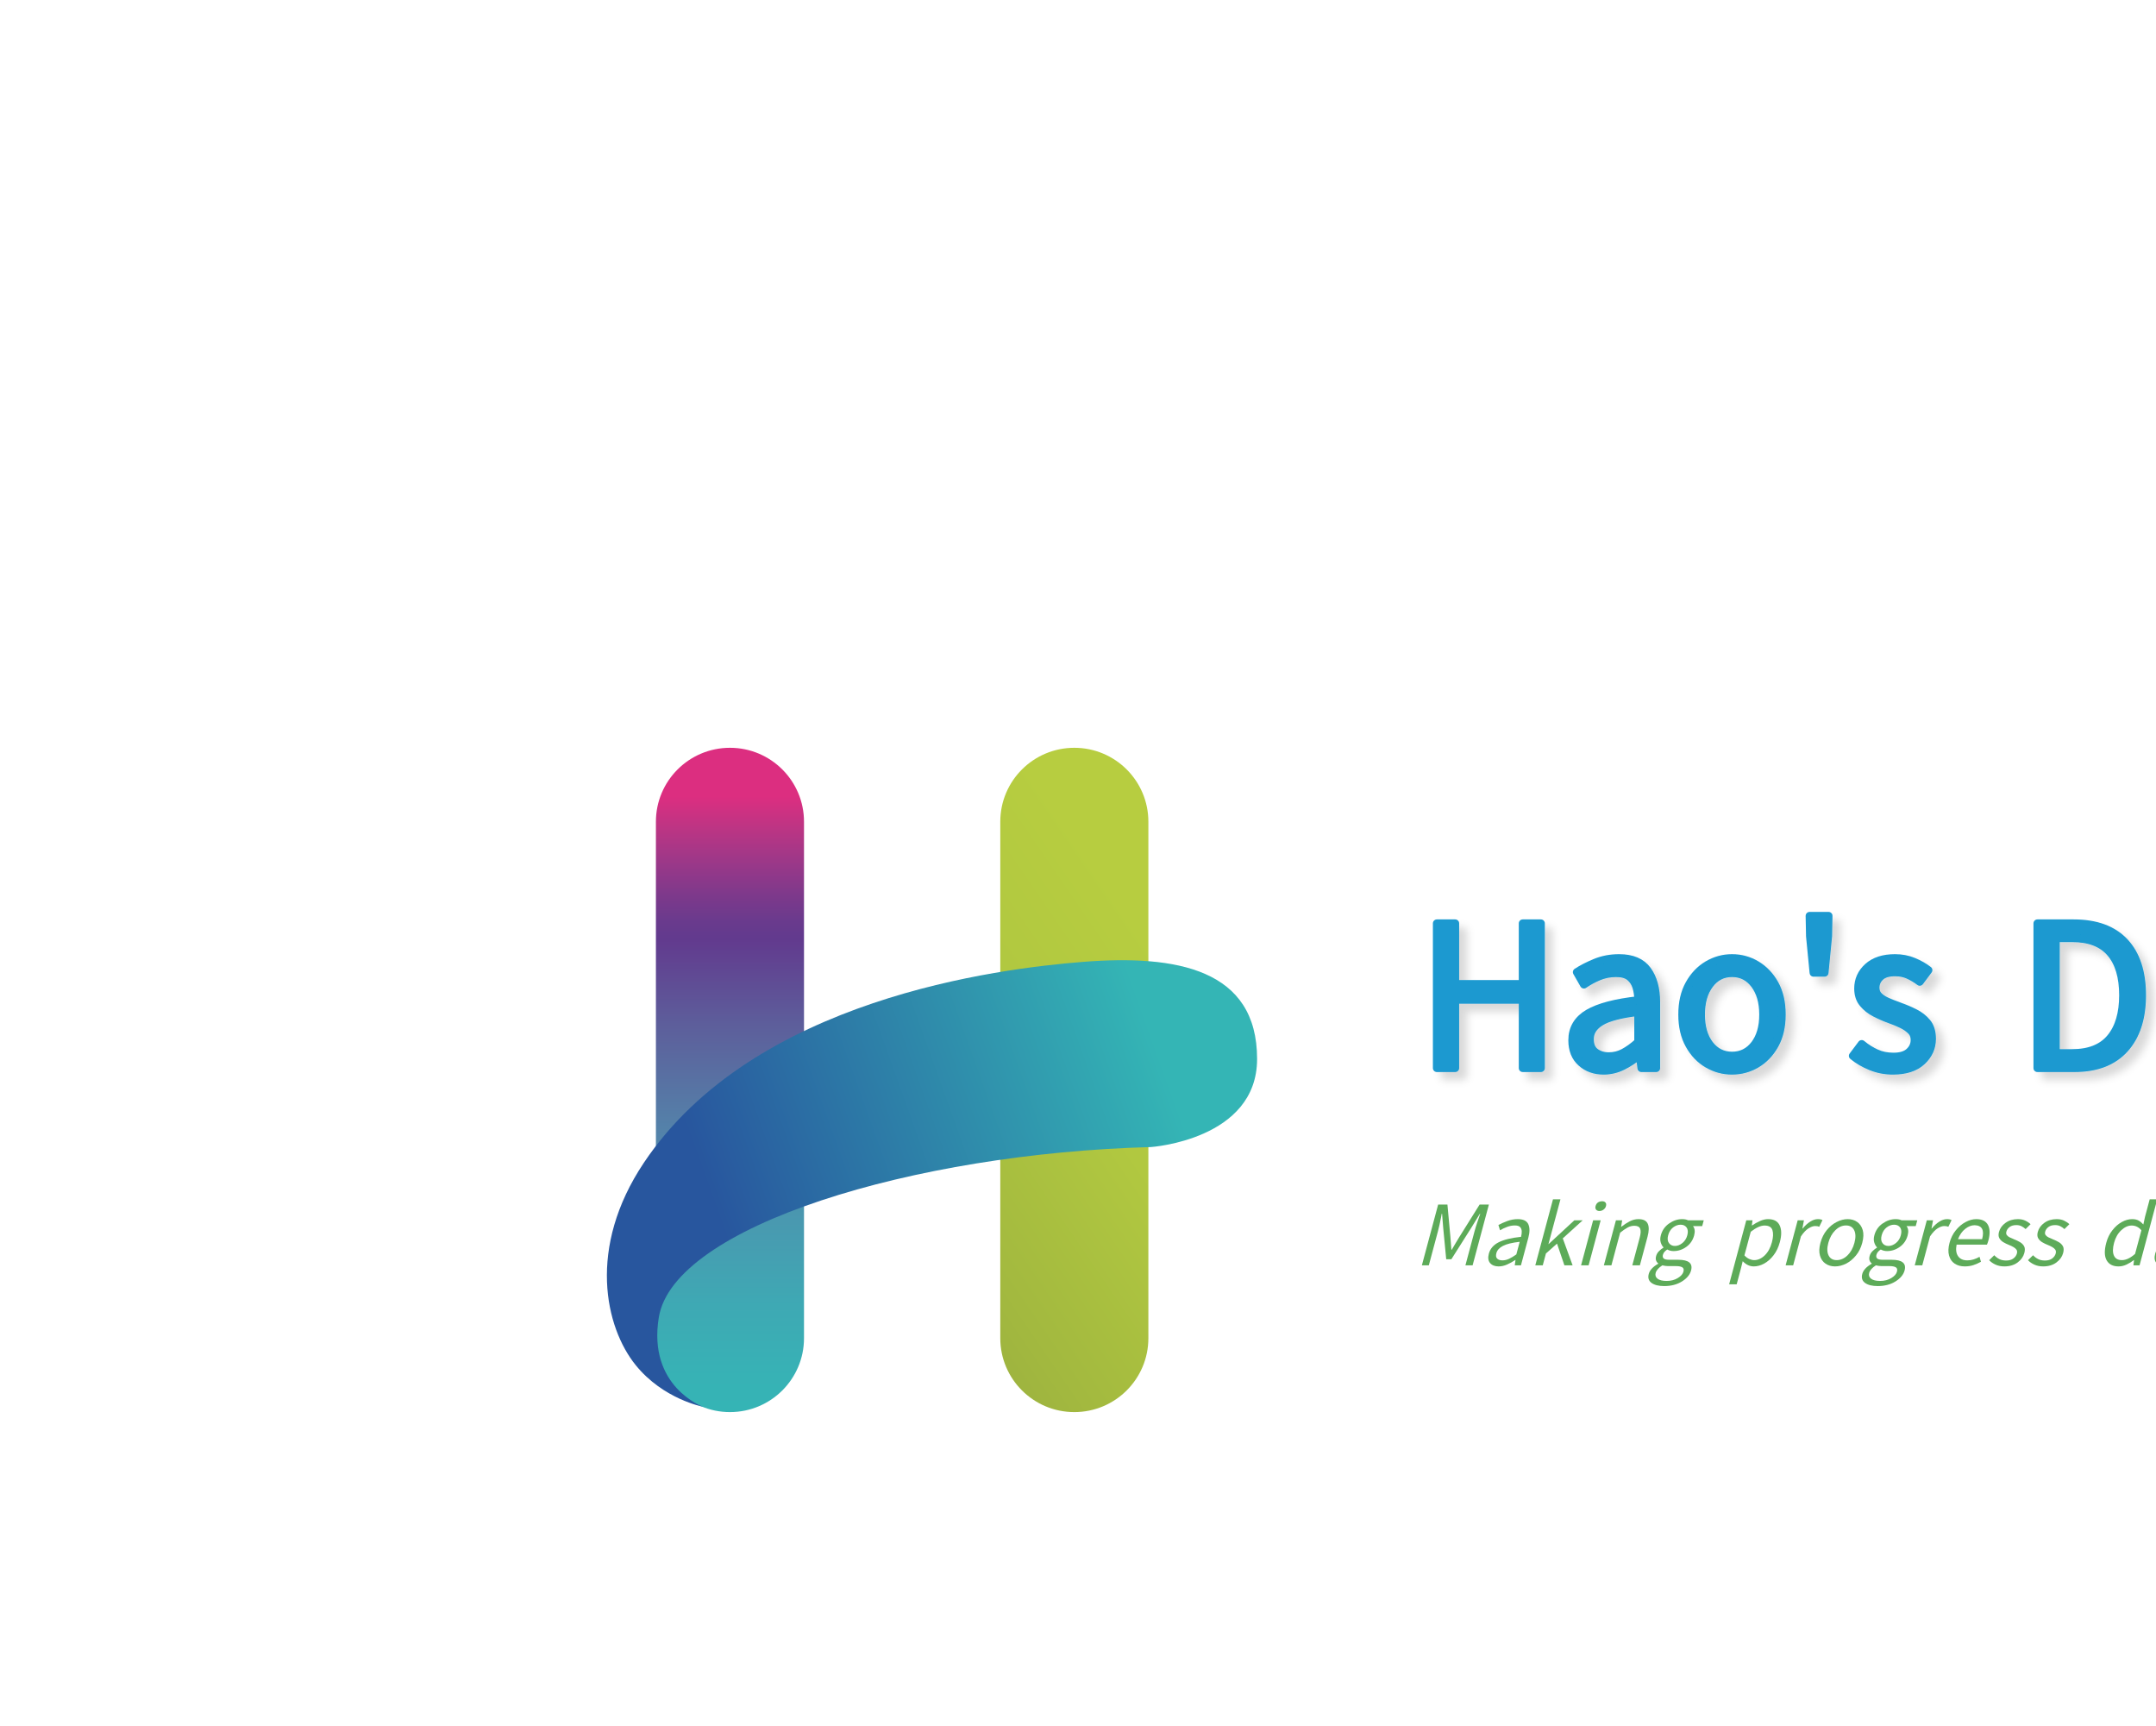
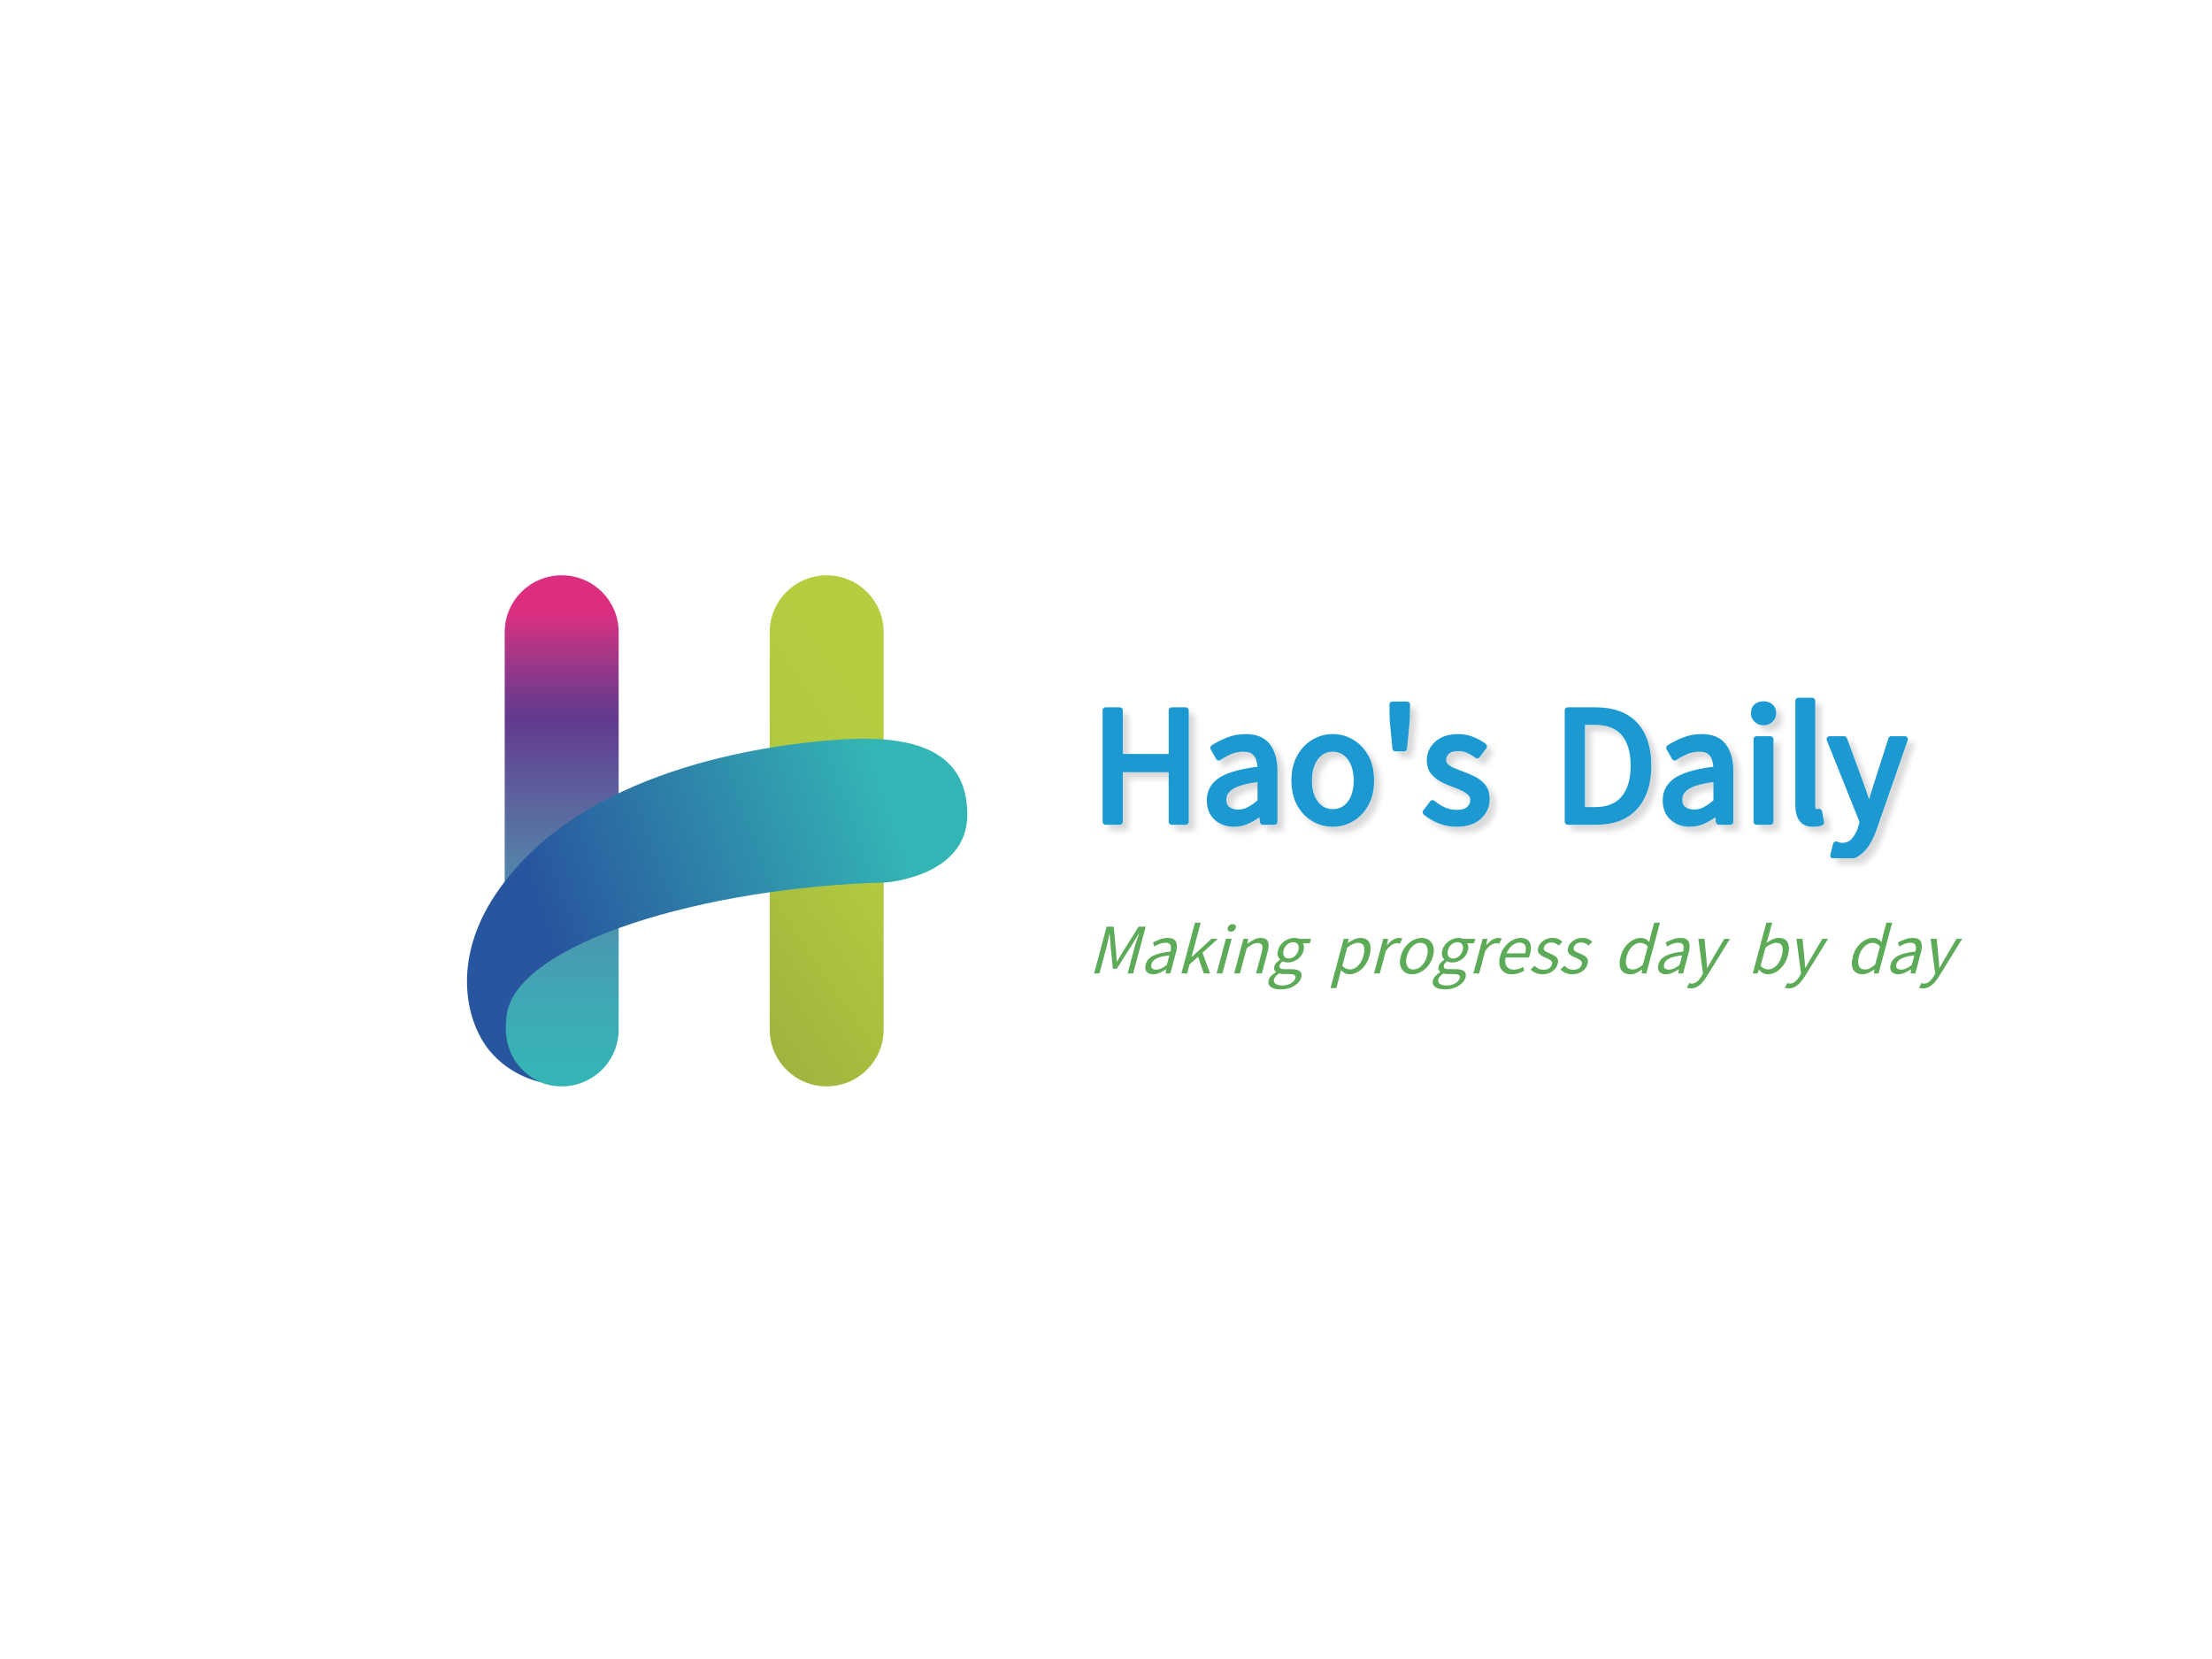
- <svg xmlns="http://www.w3.org/2000/svg" data-noselect="" viewBox="0 0 300 240" width="300" height="240" preserveAspectRatio="none" version="1.1" style="background: rgba(255, 255, 255, 0);">
+ <svg xmlns="http://www.w3.org/2000/svg" data-noselect="" viewBox="0 0 400 300" width="400" height="300" preserveAspectRatio="none" version="1.1" style="background: rgba(255, 255, 255, 0);">
  <defs>
    <filter id="filter_shadow_shapge_mnjJ7q958v" width="1000%" height="1000%">
      <feGaussianBlur in="SourceAlpha" stdDeviation="1" />
      <feOffset dx="2" dy="2" result="offsetblur" />
      <feComponentTransfer>
        <feFuncA type="linear" slope="0.15" />
      </feComponentTransfer>
      <feMerge>
        <feMergeNode />
        <feMergeNode in="SourceGraphic" />
      </feMerge>
    </filter>
  </defs>
  <g id="shape_KwkmSMJ51J" transform="translate(-36.53681,18.15143) rotate(0,300.5,239.9753) scale(0.5494257,0.5494257)" filter="" style="cursor: move; opacity: 1;">
    <g>
      <rect fill="rgba(0,0,0,0)" width="621" height="499.951" x="-10" y="-10" />
      <svg version="1.1" id="图层_1" x="0px" y="0px" width="601" height="479.951" viewBox="0 0 283.46 226.77" style="enable-background:new 0 0 283.46 226.77;" xml:space="preserve" preserveAspectRatio="none" data-parent="shape_KwkmSMJ51J">
        <g>
          <linearGradient id="SVGID_1_" gradientUnits="userSpaceOnUse" x1="118.557" y1="79.672" x2="118.557" y2="155.299">
            <stop offset="0" style="" stop-color="#DC2E80" />
            <stop offset="0.054" style="" stop-color="#BA3584" />
            <stop offset="0.11" style="" stop-color="#983889" />
            <stop offset="0.159" style="" stop-color="#7C398B" />
            <stop offset="0.199" style="" stop-color="#693A8D" />
            <stop offset="0.225" style="" stop-color="#623A8E" />
            <stop offset="0.361" style="" stop-color="#5D5E9B" />
            <stop offset="0.523" style="" stop-color="#5481A9" />
            <stop offset="0.673" style="" stop-color="#4999B0" />
            <stop offset="0.806" style="" stop-color="#3EA9B4" />
            <stop offset="0.918" style="" stop-color="#37B2B5" />
            <stop offset="0.995" style="" stop-color="#34B5B5" />
          </linearGradient>
          <path style="" d="M127.402,144.485c0,4.885-3.96,8.845-8.845,8.845l0,0c-4.885,0-8.845-3.96-8.845-8.845V82.7   c0-4.886,3.96-8.846,8.845-8.846l0,0c4.884,0,8.845,3.96,8.845,8.846V144.485z" fill="url(#SVGID_1_)" />
          <linearGradient id="SVGID_2_" gradientUnits="userSpaceOnUse" x1="173.766" y1="103.984" x2="125.805" y2="136.727">
            <stop offset="0" style="" stop-color="#B7CD40" />
            <stop offset="0.279" style="" stop-color="#B1C840" />
            <stop offset="0.673" style="" stop-color="#A2B83F" />
            <stop offset="1" style="" stop-color="#92A73E" />
          </linearGradient>
          <path style="" d="M168.536,144.485c0,4.885-3.96,8.845-8.846,8.845l0,0c-4.884,0-8.843-3.96-8.843-8.845V82.7   c0-4.886,3.959-8.846,8.843-8.846l0,0c4.886,0,8.846,3.96,8.846,8.846V144.485z" fill="url(#SVGID_2_)" />
          <linearGradient id="SVGID_3_" gradientUnits="userSpaceOnUse" x1="117.621" y1="131.363" x2="170.503" y2="112.425">
            <stop offset="0" style="" stop-color="#28569E" />
            <stop offset="1" style="" stop-color="#34B5B5" />
          </linearGradient>
          <path style="" d="M115.341,152.691c0,0-6.644-2.388-5.281-10.703c1.787-10.898,30.433-19.615,58.779-20.367   c0,0,12.684-0.852,12.684-10.541c0-10.719-9.559-12.506-20.814-11.612c-10.07,0.8-39.304,4.377-52.435,24.029   c-6.807,10.188-4.611,19.706-0.983,24.207C110.597,151.805,115.341,152.691,115.341,152.691z" fill="url(#SVGID_3_)" />
        </g>
      </svg>
    </g>
  </g>
  <g id="shapge_mnjJ7q958v" transform="translate(197.1856,124.4187) rotate(0,144.106,28) scale(0.5494257,0.5494257)" filter="url(#filter_shadow_shapge_mnjJ7q958v)" style="cursor: move; opacity: 1;">
    <g>
      <svg version="1.1" overflow="hidden" style="top:0; left: 0" width="288.212" height="56" viewBox="0 0 288.212 56" preserveAspectRatio="none" data-parent="shapge_mnjJ7q958v">
        <rect fill="rgba(0,0,0,0)" width="288.212" height="56" />
        <rect opacity="0" />
        <g transform="translate(0 0)" data-width="268.7">
          <path fill="#1a99d0" d="M9.65 0L5 0L5-36.65L9.65-36.65L9.65-21.30L26.75-21.30L26.75-36.65L31.35-36.65L31.35 0L26.75 0L26.75-17.30L9.65-17.30L9.65 0Z" transform="translate(0 44)" stroke="#1a99d0" stroke-width="2" stroke-linecap="round" stroke-linejoin="round" />
          <path fill="#1a99d0" d="M10.85 0.65L10.85 0.65L10.85 0.65Q7.45 0.65 5.18-1.38L5.18-1.38L5.18-1.38Q2.90-3.40 2.90-7.05L2.90-7.05L2.90-7.05Q2.90-11.50 6.95-13.88L6.95-13.88L6.95-13.88Q11-16.25 19.60-17.20L19.60-17.20L19.60-17.20Q19.60-18.95 19.13-20.53L19.13-20.53L19.13-20.53Q18.65-22.10 17.45-23.08L17.45-23.08L17.45-23.08Q16.25-24.05 14-24.05L14-24.05L14-24.05Q11.65-24.05 9.58-23.18L9.58-23.18L9.58-23.18Q7.50-22.30 5.85-21.15L5.85-21.15L4.05-24.30L4.05-24.30Q5.95-25.55 8.72-26.70L8.72-26.70L8.72-26.70Q11.50-27.85 14.75-27.85L14.75-27.85L14.75-27.85Q19.70-27.85 21.93-24.80L21.93-24.80L21.93-24.80Q24.15-21.75 24.15-16.70L24.15-16.70L24.15 0L20.40 0L20-3.25L19.85-3.25L19.85-3.25Q17.90-1.60 15.63-0.48L15.63-0.48L15.63-0.48Q13.35 0.65 10.85 0.65ZM12.15-3L12.15-3L12.15-3Q14.15-3 15.90-3.93L15.90-3.93L15.90-3.93Q17.65-4.85 19.60-6.60L19.60-6.60L19.60-14.20L19.60-14.20Q12.85-13.40 10.10-11.70L10.10-11.70L10.10-11.70Q7.35-10 7.35-7.35L7.35-7.35L7.35-7.35Q7.35-5.05 8.75-4.03L8.75-4.03L8.75-4.03Q10.15-3 12.15-3Z" transform="translate(36.4 44)" stroke="#1a99d0" stroke-width="2" stroke-linecap="round" stroke-linejoin="round" />
          <path fill="#1a99d0" d="M15.15 0.65L15.15 0.65L15.15 0.65Q11.85 0.65 8.97-1.03L8.97-1.03L8.97-1.03Q6.10-2.70 4.33-5.88L4.33-5.88L4.33-5.88Q2.55-9.05 2.55-13.55L2.55-13.55L2.55-13.55Q2.55-18.10 4.33-21.28L4.33-21.28L4.33-21.28Q6.10-24.45 8.97-26.15L8.97-26.15L8.97-26.15Q11.85-27.85 15.15-27.85L15.15-27.85L15.15-27.85Q18.50-27.85 21.35-26.15L21.35-26.15L21.35-26.15Q24.20-24.45 25.98-21.28L25.98-21.28L25.98-21.28Q27.75-18.10 27.75-13.55L27.75-13.55L27.75-13.55Q27.75-9.05 25.98-5.88L25.98-5.88L25.98-5.88Q24.20-2.70 21.35-1.03L21.35-1.03L21.35-1.03Q18.50 0.65 15.15 0.65ZM15.15-3.15L15.15-3.15L15.15-3.15Q18.70-3.15 20.88-6L20.88-6L20.88-6Q23.05-8.85 23.05-13.55L23.05-13.55L23.05-13.55Q23.05-18.25 20.88-21.15L20.88-21.15L20.88-21.15Q18.70-24.05 15.15-24.05L15.15-24.05L15.15-24.05Q11.65-24.05 9.47-21.15L9.47-21.15L9.47-21.15Q7.30-18.25 7.30-13.55L7.30-13.55L7.30-13.55Q7.30-8.85 9.47-6L9.47-6L9.47-6Q11.65-3.15 15.15-3.15Z" transform="translate(64.6 44)" stroke="#1a99d0" stroke-width="2" stroke-linecap="round" stroke-linejoin="round" />
          <path fill="#1a99d0" d="M8.30-24.15L5.50-24.15L4.60-33.40L4.50-38.55L9.30-38.55L9.20-33.40L8.30-24.15Z" transform="translate(94.9 44)" stroke="#1a99d0" stroke-width="2" stroke-linecap="round" stroke-linejoin="round" />
          <path fill="#1a99d0" d="M11.70 0.65L11.70 0.65L11.70 0.65Q8.80 0.65 6.18-0.40L6.18-0.40L6.18-0.40Q3.55-1.45 1.55-3.10L1.55-3.10L3.80-6.10L3.80-6.10Q5.55-4.65 7.48-3.78L7.48-3.78L7.48-3.78Q9.40-2.90 11.85-2.90L11.85-2.90L11.85-2.90Q14.55-2.90 15.88-4.15L15.88-4.15L15.88-4.15Q17.20-5.40 17.20-7.15L17.20-7.15L17.20-7.15Q17.20-8.55 16.28-9.47L16.28-9.47L16.28-9.47Q15.35-10.40 13.95-11.08L13.95-11.08L13.95-11.08Q12.55-11.75 11-12.30L11-12.30L11-12.30Q9.05-13 7.20-13.95L7.20-13.95L7.20-13.95Q5.35-14.90 4.13-16.38L4.13-16.38L4.13-16.38Q2.90-17.85 2.90-20.15L2.90-20.15L2.90-20.15Q2.90-23.40 5.38-25.63L5.38-25.63L5.38-25.63Q7.85-27.85 12.25-27.85L12.25-27.85L12.25-27.85Q14.75-27.85 16.93-26.95L16.93-26.95L16.93-26.95Q19.10-26.05 20.70-24.80L20.70-24.80L18.50-21.85L18.50-21.85Q17.10-22.90 15.60-23.58L15.60-23.58L15.60-23.58Q14.10-24.25 12.25-24.25L12.25-24.25L12.25-24.25Q9.70-24.25 8.50-23.10L8.50-23.10L8.50-23.10Q7.30-21.95 7.30-20.35L7.30-20.35L7.30-20.35Q7.30-19.10 8.08-18.30L8.08-18.30L8.08-18.30Q8.85-17.50 10.10-16.93L10.10-16.93L10.10-16.93Q11.35-16.35 12.80-15.85L12.80-15.85L12.80-15.85Q13.05-15.75 13.30-15.65L13.30-15.65L13.30-15.65Q15.30-14.95 17.20-14L17.20-14L17.20-14Q19.10-13.05 20.35-11.53L20.35-11.53L20.35-11.53Q21.60-10 21.60-7.40L21.60-7.40L21.60-7.40Q21.60-4.10 19.05-1.73L19.05-1.73L19.05-1.73Q16.50 0.65 11.70 0.65Z" transform="translate(108.8 44)" stroke="#1a99d0" stroke-width="2" stroke-linecap="round" stroke-linejoin="round" />
          <path fill="#1a99d0" d="" transform="translate(132.2 44)" stroke="#1a99d0" stroke-width="2" stroke-linecap="round" stroke-linejoin="round" />
          <path fill="#1a99d0" d="M14.40 0L5 0L5-36.65L14.20-36.65L14.20-36.65Q22.65-36.65 27.08-31.93L27.08-31.93L27.08-31.93Q31.50-27.20 31.50-18.45L31.50-18.45L31.50-18.45Q31.50-9.75 27.10-4.88L27.10-4.88L27.10-4.88Q22.70 0 14.40 0L14.40 0ZM9.65-32.90L9.65-3.80L13.80-3.80L13.80-3.80Q20.30-3.80 23.50-7.65L23.50-7.65L23.50-7.65Q26.70-11.50 26.70-18.45L26.70-18.45L26.70-18.45Q26.70-25.45 23.50-29.18L23.50-29.18L23.50-29.18Q20.30-32.90 13.80-32.90L13.80-32.90L9.65-32.90Z" transform="translate(152.1 44)" stroke="#1a99d0" stroke-width="2" stroke-linecap="round" stroke-linejoin="round" />
          <path fill="#1a99d0" d="M10.85 0.65L10.85 0.65L10.85 0.65Q7.45 0.65 5.18-1.38L5.18-1.38L5.18-1.38Q2.90-3.40 2.90-7.05L2.90-7.05L2.90-7.05Q2.90-11.50 6.95-13.88L6.95-13.88L6.95-13.88Q11-16.25 19.60-17.20L19.60-17.20L19.60-17.20Q19.60-18.95 19.13-20.53L19.13-20.53L19.13-20.53Q18.65-22.10 17.45-23.08L17.45-23.08L17.45-23.08Q16.25-24.05 14-24.05L14-24.05L14-24.05Q11.65-24.05 9.58-23.18L9.58-23.18L9.58-23.18Q7.50-22.30 5.85-21.15L5.85-21.15L4.05-24.30L4.05-24.30Q5.95-25.55 8.72-26.70L8.72-26.70L8.72-26.70Q11.50-27.85 14.75-27.85L14.75-27.85L14.75-27.85Q19.70-27.85 21.93-24.80L21.93-24.80L21.93-24.80Q24.15-21.75 24.15-16.70L24.15-16.70L24.15 0L20.40 0L20-3.25L19.85-3.25L19.85-3.25Q17.90-1.60 15.63-0.48L15.63-0.48L15.63-0.48Q13.35 0.65 10.85 0.65ZM12.15-3L12.15-3L12.15-3Q14.15-3 15.90-3.93L15.90-3.93L15.90-3.93Q17.65-4.85 19.60-6.60L19.60-6.60L19.60-14.20L19.60-14.20Q12.85-13.40 10.10-11.70L10.10-11.70L10.10-11.70Q7.35-10 7.35-7.35L7.35-7.35L7.35-7.35Q7.35-5.05 8.75-4.03L8.75-4.03L8.75-4.03Q10.15-3 12.15-3Z" transform="translate(186.45 44)" stroke="#1a99d0" stroke-width="2" stroke-linecap="round" stroke-linejoin="round" />
          <path fill="#1a99d0" d="M9.15 0L4.60 0L4.60-27.15L9.15-27.15L9.15 0ZM6.90-32.75L6.90-32.75L6.90-32.75Q5.55-32.75 4.65-33.60L4.65-33.60L4.65-33.60Q3.75-34.45 3.75-35.70L3.75-35.70L3.75-35.70Q3.75-38.50 6.90-38.65L6.90-38.65L6.90-38.65Q8.25-38.65 9.15-37.88L9.15-37.88L9.15-37.88Q10.05-37.10 10.05-35.70L10.05-35.70L10.05-35.70Q10.05-34.45 9.15-33.60L9.15-33.60L9.15-33.60Q8.25-32.75 6.90-32.75Z" transform="translate(214.65 44)" stroke="#1a99d0" stroke-width="2" stroke-linecap="round" stroke-linejoin="round" />
          <path fill="#1a99d0" d="M9.40 0.65L9.40 0.65L9.40 0.65Q6.85 0.65 5.73-0.93L5.73-0.93L5.73-0.93Q4.60-2.50 4.60-5.40L4.60-5.40L4.60-39.80L9.15-39.80L9.15-5.10L9.15-5.10Q9.15-4.05 9.55-3.60L9.55-3.60L9.55-3.60Q9.95-3.15 10.45-3.15L10.45-3.15L10.45-3.15Q10.65-3.15 10.85-3.18L10.85-3.18L10.85-3.18Q11.05-3.20 11.40-3.25L11.40-3.25L12.05 0.25L12.05 0.25Q11.20 0.65 9.40 0.65Z" transform="translate(228.4 44)" stroke="#1a99d0" stroke-width="2" stroke-linecap="round" stroke-linejoin="round" />
          <path fill="#1a99d0" d="M5.05 11.70L5.05 11.70L5.05 11.70Q3.10 11.70 1.85 11.15L1.85 11.15L2.75 7.50L2.75 7.50Q3.15 7.65 3.73 7.80L3.73 7.80L3.73 7.80Q4.30 7.95 4.80 7.95L4.80 7.95L4.80 7.95Q7.15 7.95 8.65 6.30L8.65 6.30L8.65 6.30Q10.15 4.65 10.95 2.10L10.95 2.10L11.55 0.05L0.65-27.15L5.40-27.15L10.95-12.05L10.95-12.05Q11.10-11.55 11.30-11.05L11.30-11.05L11.30-11.05Q12.40-7.75 13.55-4.45L13.55-4.45L13.80-4.45L13.80-4.45Q14.30-6 14.75-7.65L14.75-7.65L14.75-7.65Q15.45-9.95 16.10-12.05L16.10-12.05L20.95-27.15L25.40-27.15L15.15 2.25L15.15 2.25Q14.20 4.95 12.88 7.08L12.88 7.08L12.88 7.08Q11.55 9.20 9.65 10.45L9.65 10.45L9.65 10.45Q7.75 11.70 5.05 11.70Z" transform="translate(242.65 44)" stroke="#1a99d0" stroke-width="2" stroke-linecap="round" stroke-linejoin="round" />
        </g>
      </svg>
    </g>
  </g>
  <g id="shapge_xKbQ7YhkTB" transform="translate(196.6944,165.8797) rotate(0,170.0165,13.86) scale(0.5494257,0.5494257)" filter="" style="cursor: move; opacity: 1;">
    <g>
      <svg version="1.1" overflow="hidden" style="top:0; left: 0" width="340.033" height="27.72" viewBox="0 0 340.033 27.72" preserveAspectRatio="none" data-parent="shapge_xKbQ7YhkTB">
        <rect fill="rgba(0,0,0,0)" width="340.033" height="27.72" />
        <rect opacity="0" />
        <g transform="translate(0 0)" data-width="285.033">
          <path fill="#5DAB59" d="M3.86 0L2.10 0L2.10-15.39L4.45-15.39L7.41-7.16L7.41-7.16Q7.94-5.57 8.51-3.95L8.51-3.95L8.61-3.95L8.61-3.95Q8.88-4.75 9.13-5.57L9.13-5.57L9.13-5.57Q9.39-6.36 9.66-7.16L9.66-7.16L12.60-15.39L14.95-15.39L14.95 0L13.13 0L13.13-8.53L13.13-8.53Q13.13-9.51 13.21-10.76L13.21-10.76L13.21-10.76Q13.29-12.01 13.38-13.06L13.38-13.06L13.29-13.06L12.08-9.55L9.16-1.55L7.85-1.55L4.94-9.55L3.72-13.06L3.63-13.06L3.63-13.06Q3.65-12.66 3.70-12.20L3.70-12.20L3.70-12.20Q3.86-10.10 3.86-8.53L3.86-8.53L3.86 0Z" transform="translate(0 18.48) skewX(-15)" />
          <path fill="#5DAB59" d="M4.56 0.27L4.56 0.27L4.56 0.27Q3.13 0.27 2.17-0.58L2.17-0.58L2.17-0.58Q1.22-1.43 1.22-2.96L1.22-2.96L1.22-2.96Q1.22-4.83 2.92-5.83L2.92-5.83L2.92-5.83Q4.62-6.83 8.23-7.22L8.23-7.22L8.23-7.22Q8.23-7.96 8.03-8.62L8.03-8.62L8.03-8.62Q7.83-9.28 7.33-9.69L7.33-9.69L7.33-9.69Q6.83-10.10 5.88-10.10L5.88-10.10L5.88-10.10Q4.89-10.10 4.02-9.73L4.02-9.73L4.02-9.73Q3.15-9.37 2.46-8.88L2.46-8.88L1.70-10.21L1.70-10.21Q2.50-10.73 3.66-11.21L3.66-11.21L3.66-11.21Q4.83-11.70 6.20-11.70L6.20-11.70L6.20-11.70Q8.27-11.70 9.21-10.42L9.21-10.42L9.21-10.42Q10.14-9.13 10.14-7.01L10.14-7.01L10.14 0L8.57 0L8.40-1.36L8.34-1.36L8.34-1.36Q7.52-0.67 6.56-0.20L6.56-0.20L6.56-0.20Q5.61 0.27 4.56 0.27ZM5.10-1.26L5.10-1.26L5.10-1.26Q5.94-1.26 6.68-1.65L6.68-1.65L6.68-1.65Q7.41-2.04 8.23-2.77L8.23-2.77L8.23-5.96L8.23-5.96Q5.40-5.63 4.24-4.91L4.24-4.91L4.24-4.91Q3.09-4.20 3.09-3.09L3.09-3.09L3.09-3.09Q3.09-2.12 3.68-1.69L3.68-1.69L3.68-1.69Q4.26-1.26 5.10-1.26Z" transform="translate(17.052 18.48) skewX(-15)" />
          <path fill="#5DAB59" d="M3.82 0L1.93 0L1.93-16.72L3.82-16.72L3.82-5.38L3.86-5.38L8.76-11.40L10.88-11.40L7.06-6.83L11.38 0L9.30 0L5.96-5.50L3.82-3.00L3.82 0Z" transform="translate(28.896 18.48) skewX(-15)" />
          <path fill="#5DAB59" d="M3.84 0L1.93 0L1.93-11.40L3.84-11.40L3.84 0ZM2.90-13.76L2.90-13.76L2.90-13.76Q2.33-13.76 1.95-14.11L1.95-14.11L1.95-14.11Q1.58-14.47 1.58-14.99L1.58-14.99L1.58-14.99Q1.58-16.17 2.90-16.23L2.90-16.23L2.90-16.23Q3.47-16.23 3.84-15.91L3.84-15.91L3.84-15.91Q4.22-15.58 4.22-14.99L4.22-14.99L4.22-14.99Q4.22-14.47 3.84-14.11L3.84-14.11L3.84-14.11Q3.47-13.76 2.90-13.76Z" transform="translate(40.488 18.48) skewX(-15)" />
          <path fill="#5DAB59" d="M3.84 0L1.93 0L1.93-11.40L3.51-11.40L3.68-9.77L3.74-9.77L3.74-9.77Q4.56-10.58 5.48-11.14L5.48-11.14L5.48-11.14Q6.41-11.70 7.56-11.70L7.56-11.70L7.56-11.70Q9.37-11.70 10.21-10.55L10.21-10.55L10.21-10.55Q11.05-9.41 11.05-7.22L11.05-7.22L11.05 0L9.13 0L9.13-6.97L9.13-6.97Q9.13-8.59 8.62-9.30L8.62-9.30L8.62-9.30Q8.11-10.02 6.97-10.02L6.97-10.02L6.97-10.02Q6.09-10.02 5.39-9.58L5.39-9.58L5.39-9.58Q4.68-9.13 3.84-8.27L3.84-8.27L3.84 0Z" transform="translate(46.263 18.48) skewX(-15)" />
          <path fill="#5DAB59" d="M5.78 5.25L5.78 5.25L5.78 5.25Q3.68 5.25 2.36 4.45L2.36 4.45L2.36 4.45Q1.05 3.65 1.05 2.18L1.05 2.18L1.05 2.18Q1.05 0.74 2.75-0.40L2.75-0.40L2.75-0.48L2.75-0.48Q2.29-0.76 2.00-1.22L2.00-1.22L2.00-1.22Q1.70-1.68 1.70-2.35L1.70-2.35L1.70-2.35Q1.70-3.07 2.11-3.61L2.11-3.61L2.11-3.61Q2.52-4.16 2.98-4.47L2.98-4.47L2.98-4.56L2.98-4.56Q2.39-5.02 1.94-5.81L1.94-5.81L1.94-5.81Q1.49-6.59 1.49-7.62L1.49-7.62L1.49-7.62Q1.49-9.49 2.77-10.59L2.77-10.59L2.77-10.59Q4.05-11.70 5.78-11.70L5.78-11.70L5.78-11.70Q6.72-11.70 7.37-11.40L7.37-11.40L11.34-11.40L11.34-9.93L9.01-9.93L9.01-9.93Q9.93-9.07 9.93-7.58L9.93-7.58L9.93-7.58Q9.93-5.75 8.73-4.68L8.73-4.68L8.73-4.68Q7.52-3.61 5.78-3.61L5.78-3.61L5.78-3.61Q4.94-3.61 4.07-4.01L4.07-4.01L4.07-4.01Q3.76-3.76 3.55-3.44L3.55-3.44L3.55-3.44Q3.34-3.13 3.34-2.65L3.34-2.65L3.34-2.65Q3.34-2.10 3.76-1.75L3.76-1.75L3.76-1.75Q4.18-1.41 5.33-1.41L5.33-1.41L7.56-1.41L7.56-1.41Q11.53-1.41 11.53 1.30L11.53 1.30L11.53 1.30Q11.53 2.90 9.98 4.07L9.98 4.07L9.98 4.07Q8.42 5.25 5.78 5.25ZM5.78-4.91L5.78-4.91L5.78-4.91Q6.76-4.91 7.48-5.65L7.48-5.65L7.48-5.65Q8.19-6.38 8.19-7.62L8.19-7.62L8.19-7.62Q8.19-8.86 7.49-9.58L7.49-9.58L7.49-9.58Q6.78-10.29 5.78-10.29L5.78-10.29L5.78-10.29Q4.77-10.29 4.05-9.59L4.05-9.59L4.05-9.59Q3.34-8.88 3.34-7.62L3.34-7.62L3.34-7.62Q3.34-6.38 4.06-5.65L4.06-5.65L4.06-5.65Q4.79-4.91 5.78-4.91ZM6.05 3.95L6.05 3.95L6.05 3.95Q7.69 3.95 8.68 3.22L8.68 3.22L8.68 3.22Q9.68 2.50 9.68 1.60L9.68 1.60L9.68 1.60Q9.68 0.80 9.08 0.49L9.08 0.49L9.08 0.49Q8.48 0.19 7.35 0.19L7.35 0.19L5.38 0.19L5.38 0.19Q4.75 0.19 3.91 0L3.91 0L3.91 0Q2.73 0.92 2.73 1.93L2.73 1.93L2.73 1.93Q2.73 2.83 3.61 3.39L3.61 3.39L3.61 3.39Q4.49 3.95 6.05 3.95Z" transform="translate(59.094 18.48) skewX(-15)" />
          <path fill="#5DAB59" d="" transform="translate(70.917 18.48) skewX(-15)" />
          <path fill="#5DAB59" d="M3.84 4.81L1.93 4.81L1.93-11.40L3.51-11.40L3.68-10.10L3.74-10.10L3.74-10.10Q4.52-10.75 5.45-11.22L5.45-11.22L5.45-11.22Q6.38-11.70 7.37-11.70L7.37-11.70L7.37-11.70Q9.58-11.70 10.74-10.10L10.74-10.10L10.74-10.10Q11.91-8.51 11.91-5.88L11.91-5.88L11.91-5.88Q11.91-3.93 11.21-2.55L11.21-2.55L11.21-2.55Q10.52-1.18 9.40-0.45L9.40-0.45L9.40-0.45Q8.27 0.27 6.95 0.27L6.95 0.27L6.95 0.27Q5.42 0.27 3.80-1.05L3.80-1.05L3.84 0.95L3.84 4.81ZM6.64-1.32L6.64-1.32L6.64-1.32Q8.06-1.32 8.99-2.53L8.99-2.53L8.99-2.53Q9.91-3.74 9.91-5.86L9.91-5.86L9.91-5.86Q9.91-7.75 9.22-8.91L9.22-8.91L9.22-8.91Q8.53-10.08 6.91-10.08L6.91-10.08L6.91-10.08Q5.46-10.08 3.84-8.51L3.84-8.51L3.84-2.52L3.84-2.52Q4.62-1.87 5.34-1.60L5.34-1.60L5.34-1.60Q6.07-1.32 6.64-1.32Z" transform="translate(79.275 18.48) skewX(-15)" />
          <path fill="#5DAB59" d="M3.84 0L1.93 0L1.93-11.40L3.51-11.40L3.68-9.32L3.74-9.32L3.74-9.32Q4.35-10.42 5.18-11.06L5.18-11.06L5.18-11.06Q6.01-11.70 6.97-11.70L6.97-11.70L6.97-11.70Q7.73-11.70 8.19-11.45L8.19-11.45L7.83-9.77L7.83-9.77Q7.56-9.87 7.32-9.91L7.32-9.91L7.32-9.91Q7.08-9.95 6.72-9.95L6.72-9.95L6.72-9.95Q6.01-9.95 5.22-9.37L5.22-9.37L5.22-9.37Q4.43-8.78 3.84-7.33L3.84-7.33L3.84 0Z" transform="translate(92.295 18.48) skewX(-15)" />
          <path fill="#5DAB59" d="M6.36 0.27L6.36 0.27L6.36 0.27Q4.98 0.27 3.77-0.43L3.77-0.43L3.77-0.43Q2.56-1.13 1.82-2.47L1.82-2.47L1.82-2.47Q1.07-3.80 1.07-5.69L1.07-5.69L1.07-5.69Q1.07-7.60 1.82-8.94L1.82-8.94L1.82-8.94Q2.56-10.27 3.77-10.98L3.77-10.98L3.77-10.98Q4.98-11.70 6.36-11.70L6.36-11.70L6.36-11.70Q7.77-11.70 8.97-10.98L8.97-10.98L8.97-10.98Q10.16-10.27 10.91-8.94L10.91-8.94L10.91-8.94Q11.66-7.60 11.66-5.69L11.66-5.69L11.66-5.69Q11.66-3.80 10.91-2.47L10.91-2.47L10.91-2.47Q10.16-1.13 8.97-0.43L8.97-0.43L8.97-0.43Q7.77 0.27 6.36 0.27ZM6.36-1.32L6.36-1.32L6.36-1.32Q7.85-1.32 8.77-2.52L8.77-2.52L8.77-2.52Q9.68-3.72 9.68-5.69L9.68-5.69L9.68-5.69Q9.68-7.67 8.77-8.88L8.77-8.88L8.77-8.88Q7.85-10.10 6.36-10.10L6.36-10.10L6.36-10.10Q4.89-10.10 3.98-8.88L3.98-8.88L3.98-8.88Q3.07-7.67 3.07-5.69L3.07-5.69L3.07-5.69Q3.07-3.72 3.98-2.52L3.98-2.52L3.98-2.52Q4.89-1.32 6.36-1.32Z" transform="translate(100.443 18.48) skewX(-15)" />
          <path fill="#5DAB59" d="M5.78 5.25L5.78 5.25L5.78 5.25Q3.68 5.25 2.36 4.45L2.36 4.45L2.36 4.45Q1.05 3.65 1.05 2.18L1.05 2.18L1.05 2.18Q1.05 0.74 2.75-0.40L2.75-0.40L2.75-0.48L2.75-0.48Q2.29-0.76 2.00-1.22L2.00-1.22L2.00-1.22Q1.70-1.68 1.70-2.35L1.70-2.35L1.70-2.35Q1.70-3.07 2.11-3.61L2.11-3.61L2.11-3.61Q2.52-4.16 2.98-4.47L2.98-4.47L2.98-4.56L2.98-4.56Q2.39-5.02 1.94-5.81L1.94-5.81L1.94-5.81Q1.49-6.59 1.49-7.62L1.49-7.62L1.49-7.62Q1.49-9.49 2.77-10.59L2.77-10.59L2.77-10.59Q4.05-11.70 5.78-11.70L5.78-11.70L5.78-11.70Q6.72-11.70 7.37-11.40L7.37-11.40L11.34-11.40L11.34-9.93L9.01-9.93L9.01-9.93Q9.93-9.07 9.93-7.58L9.93-7.58L9.93-7.58Q9.93-5.75 8.73-4.68L8.73-4.68L8.73-4.68Q7.52-3.61 5.78-3.61L5.78-3.61L5.78-3.61Q4.94-3.61 4.07-4.01L4.07-4.01L4.07-4.01Q3.76-3.76 3.55-3.44L3.55-3.44L3.55-3.44Q3.34-3.13 3.34-2.65L3.34-2.65L3.34-2.65Q3.34-2.10 3.76-1.75L3.76-1.75L3.76-1.75Q4.18-1.41 5.33-1.41L5.33-1.41L7.56-1.41L7.56-1.41Q11.53-1.41 11.53 1.30L11.53 1.30L11.53 1.30Q11.53 2.90 9.98 4.07L9.98 4.07L9.98 4.07Q8.42 5.25 5.78 5.25ZM5.78-4.91L5.78-4.91L5.78-4.91Q6.76-4.91 7.48-5.65L7.48-5.65L7.48-5.65Q8.19-6.38 8.19-7.62L8.19-7.62L8.19-7.62Q8.19-8.86 7.49-9.58L7.49-9.58L7.49-9.58Q6.78-10.29 5.78-10.29L5.78-10.29L5.78-10.29Q4.77-10.29 4.05-9.59L4.05-9.59L4.05-9.59Q3.34-8.88 3.34-7.62L3.34-7.62L3.34-7.62Q3.34-6.38 4.06-5.65L4.06-5.65L4.06-5.65Q4.79-4.91 5.78-4.91ZM6.05 3.95L6.05 3.95L6.05 3.95Q7.69 3.95 8.68 3.22L8.68 3.22L8.68 3.22Q9.68 2.50 9.68 1.60L9.68 1.60L9.68 1.60Q9.68 0.80 9.08 0.49L9.08 0.49L9.08 0.49Q8.48 0.19 7.35 0.19L7.35 0.19L5.38 0.19L5.38 0.19Q4.75 0.19 3.91 0L3.91 0L3.91 0Q2.73 0.92 2.73 1.93L2.73 1.93L2.73 1.93Q2.73 2.83 3.61 3.39L3.61 3.39L3.61 3.39Q4.49 3.95 6.05 3.95Z" transform="translate(113.169 18.48) skewX(-15)" />
          <path fill="#5DAB59" d="M3.84 0L1.93 0L1.93-11.40L3.51-11.40L3.68-9.32L3.74-9.32L3.74-9.32Q4.35-10.42 5.18-11.06L5.18-11.06L5.18-11.06Q6.01-11.70 6.97-11.70L6.97-11.70L6.97-11.70Q7.73-11.70 8.19-11.45L8.19-11.45L7.83-9.77L7.83-9.77Q7.56-9.87 7.32-9.91L7.32-9.91L7.32-9.91Q7.08-9.95 6.72-9.95L6.72-9.95L6.72-9.95Q6.01-9.95 5.22-9.37L5.22-9.37L5.22-9.37Q4.43-8.78 3.84-7.33L3.84-7.33L3.84 0Z" transform="translate(124.992 18.48) skewX(-15)" />
          <path fill="#5DAB59" d="M6.53 0.27L6.53 0.27L6.53 0.27Q5.02 0.27 3.78-0.43L3.78-0.43L3.78-0.43Q2.54-1.13 1.81-2.48L1.81-2.48L1.81-2.48Q1.07-3.82 1.07-5.69L1.07-5.69L1.07-5.69Q1.07-7.54 1.81-8.88L1.81-8.88L1.81-8.88Q2.54-10.23 3.72-10.96L3.72-10.96L3.72-10.96Q4.89-11.70 6.22-11.70L6.22-11.70L6.22-11.70Q8.40-11.70 9.58-10.24L9.58-10.24L9.58-10.24Q10.75-8.78 10.75-6.34L10.75-6.34L10.75-6.34Q10.75-5.71 10.67-5.25L10.67-5.25L2.98-5.25L2.98-5.25Q3.11-3.40 4.13-2.33L4.13-2.33L4.13-2.33Q5.15-1.26 6.76-1.26L6.76-1.26L6.76-1.26Q7.60-1.26 8.29-1.50L8.29-1.50L8.29-1.50Q8.99-1.74 9.62-2.16L9.62-2.16L10.31-0.90L10.31-0.90Q9.55-0.40 8.63-0.06L8.63-0.06L8.63-0.06Q7.71 0.27 6.53 0.27ZM2.96-6.62L2.96-6.62L9.07-6.62L9.07-6.62Q9.07-10.08 6.24-10.16L6.24-10.16L6.24-10.16Q5.02-10.16 4.10-9.24L4.10-9.24L4.10-9.24Q3.17-8.32 2.96-6.62Z" transform="translate(133.14 18.48) skewX(-15)" />
          <path fill="#5DAB59" d="M4.91 0.27L4.91 0.27L4.91 0.27Q3.70 0.27 2.59-0.17L2.59-0.17L2.59-0.17Q1.49-0.61 0.65-1.30L0.65-1.30L1.60-2.56L1.60-2.56Q2.33-1.95 3.14-1.59L3.14-1.59L3.14-1.59Q3.95-1.22 4.98-1.22L4.98-1.22L4.98-1.22Q6.11-1.22 6.67-1.74L6.67-1.74L6.67-1.74Q7.22-2.27 7.22-3.00L7.22-3.00L7.22-3.00Q7.22-3.59 6.84-3.98L6.84-3.98L6.84-3.98Q6.45-4.37 5.86-4.65L5.86-4.65L5.86-4.65Q5.27-4.94 4.62-5.17L4.62-5.17L4.62-5.17Q3.80-5.46 3.02-5.86L3.02-5.86L3.02-5.86Q2.25-6.26 1.73-6.88L1.73-6.88L1.73-6.88Q1.22-7.50 1.22-8.46L1.22-8.46L1.22-8.46Q1.22-9.83 2.26-10.76L2.26-10.76L2.26-10.76Q3.30-11.70 5.15-11.70L5.15-11.70L5.15-11.70Q6.20-11.70 7.11-11.32L7.11-11.32L7.11-11.32Q8.02-10.94 8.69-10.42L8.69-10.42L7.77-9.18L7.77-9.18Q7.18-9.62 6.55-9.90L6.55-9.90L6.55-9.90Q5.92-10.19 5.15-10.19L5.15-10.19L5.15-10.19Q4.07-10.19 3.57-9.70L3.57-9.70L3.57-9.70Q3.07-9.22 3.07-8.55L3.07-8.55L3.07-8.55Q3.07-8.02 3.39-7.69L3.39-7.69L3.39-7.69Q3.72-7.35 4.24-7.11L4.24-7.11L4.24-7.11Q4.77-6.87 5.38-6.66L5.38-6.66L5.38-6.66Q5.48-6.62 5.59-6.57L5.59-6.57L5.59-6.57Q6.43-6.28 7.22-5.88L7.22-5.88L7.22-5.88Q8.02-5.48 8.55-4.84L8.55-4.84L8.55-4.84Q9.07-4.20 9.07-3.11L9.07-3.11L9.07-3.11Q9.07-1.72 8.00-0.72L8.00-0.72L8.00-0.72Q6.93 0.27 4.91 0.27Z" transform="translate(144.774 18.48) skewX(-15)" />
          <path fill="#5DAB59" d="M4.91 0.27L4.91 0.27L4.91 0.27Q3.70 0.27 2.59-0.17L2.59-0.17L2.59-0.17Q1.49-0.61 0.65-1.30L0.65-1.30L1.60-2.56L1.60-2.56Q2.33-1.95 3.14-1.59L3.14-1.59L3.14-1.59Q3.95-1.22 4.98-1.22L4.98-1.22L4.98-1.22Q6.11-1.22 6.67-1.74L6.67-1.74L6.67-1.74Q7.22-2.27 7.22-3.00L7.22-3.00L7.22-3.00Q7.22-3.59 6.84-3.98L6.84-3.98L6.84-3.98Q6.45-4.37 5.86-4.65L5.86-4.65L5.86-4.65Q5.27-4.94 4.62-5.17L4.62-5.17L4.62-5.17Q3.80-5.46 3.02-5.86L3.02-5.86L3.02-5.86Q2.25-6.26 1.73-6.88L1.73-6.88L1.73-6.88Q1.22-7.50 1.22-8.46L1.22-8.46L1.22-8.46Q1.22-9.83 2.26-10.76L2.26-10.76L2.26-10.76Q3.30-11.70 5.15-11.70L5.15-11.70L5.15-11.70Q6.20-11.70 7.11-11.32L7.11-11.32L7.11-11.32Q8.02-10.94 8.69-10.42L8.69-10.42L7.77-9.18L7.77-9.18Q7.18-9.62 6.55-9.90L6.55-9.90L6.55-9.90Q5.92-10.19 5.15-10.19L5.15-10.19L5.15-10.19Q4.07-10.19 3.57-9.70L3.57-9.70L3.57-9.70Q3.07-9.22 3.07-8.55L3.07-8.55L3.07-8.55Q3.07-8.02 3.39-7.69L3.39-7.69L3.39-7.69Q3.72-7.35 4.24-7.11L4.24-7.11L4.24-7.11Q4.77-6.87 5.38-6.66L5.38-6.66L5.38-6.66Q5.48-6.62 5.59-6.57L5.59-6.57L5.59-6.57Q6.43-6.28 7.22-5.88L7.22-5.88L7.22-5.88Q8.02-5.48 8.55-4.84L8.55-4.84L8.55-4.84Q9.07-4.20 9.07-3.11L9.07-3.11L9.07-3.11Q9.07-1.72 8.00-0.72L8.00-0.72L8.00-0.72Q6.93 0.27 4.91 0.27Z" transform="translate(154.602 18.48) skewX(-15)" />
          <path fill="#5DAB59" d="" transform="translate(164.43 18.48) skewX(-15)" />
          <path fill="#5DAB59" d="M5.82 0.27L5.82 0.27L5.82 0.27Q3.68 0.27 2.39-1.28L2.39-1.28L2.39-1.28Q1.11-2.83 1.11-5.69L1.11-5.69L1.11-5.69Q1.11-7.54 1.81-8.88L1.81-8.88L1.81-8.88Q2.50-10.23 3.62-10.96L3.62-10.96L3.62-10.96Q4.75-11.70 6.05-11.70L6.05-11.70L6.05-11.70Q7.06-11.70 7.79-11.34L7.79-11.34L7.79-11.34Q8.53-10.98 9.26-10.35L9.26-10.35L9.16-12.33L9.16-16.72L11.07-16.72L11.07 0L9.51 0L9.32-1.34L9.28-1.34L9.28-1.34Q8.61-0.67 7.73-0.20L7.73-0.20L7.73-0.20Q6.85 0.27 5.82 0.27ZM6.24-1.32L6.24-1.32L6.24-1.32Q7.81-1.32 9.16-2.90L9.16-2.90L9.16-8.88L9.16-8.88Q7.81-10.08 6.38-10.08L6.38-10.08L6.38-10.08Q5.00-10.08 4.04-8.87L4.04-8.87L4.04-8.87Q3.09-7.67 3.09-5.71L3.09-5.71L3.09-5.71Q3.09-3.65 3.91-2.49L3.91-2.49L3.91-2.49Q4.73-1.32 6.24-1.32Z" transform="translate(172.788 18.48) skewX(-15)" />
          <path fill="#5DAB59" d="M4.56 0.27L4.56 0.27L4.56 0.27Q3.13 0.27 2.17-0.58L2.17-0.58L2.17-0.58Q1.22-1.43 1.22-2.96L1.22-2.96L1.22-2.96Q1.22-4.83 2.92-5.83L2.92-5.83L2.92-5.83Q4.62-6.83 8.23-7.22L8.23-7.22L8.23-7.22Q8.23-7.96 8.03-8.62L8.03-8.62L8.03-8.62Q7.83-9.28 7.33-9.69L7.33-9.69L7.33-9.69Q6.83-10.10 5.88-10.10L5.88-10.10L5.88-10.10Q4.89-10.10 4.02-9.73L4.02-9.73L4.02-9.73Q3.15-9.37 2.46-8.88L2.46-8.88L1.70-10.21L1.70-10.21Q2.50-10.73 3.66-11.21L3.66-11.21L3.66-11.21Q4.83-11.70 6.20-11.70L6.20-11.70L6.20-11.70Q8.27-11.70 9.21-10.42L9.21-10.42L9.21-10.42Q10.14-9.13 10.14-7.01L10.14-7.01L10.14 0L8.57 0L8.40-1.36L8.34-1.36L8.34-1.36Q7.52-0.67 6.56-0.20L6.56-0.20L6.56-0.20Q5.61 0.27 4.56 0.27ZM5.10-1.26L5.10-1.26L5.10-1.26Q5.94-1.26 6.68-1.65L6.68-1.65L6.68-1.65Q7.41-2.04 8.23-2.77L8.23-2.77L8.23-5.96L8.23-5.96Q5.40-5.63 4.24-4.91L4.24-4.91L4.24-4.91Q3.09-4.20 3.09-3.09L3.09-3.09L3.09-3.09Q3.09-2.12 3.68-1.69L3.68-1.69L3.68-1.69Q4.26-1.26 5.10-1.26Z" transform="translate(185.808 18.48) skewX(-15)" />
          <path fill="#5DAB59" d="M2.12 4.91L2.12 4.91L2.12 4.91Q1.30 4.91 0.78 4.68L0.78 4.68L1.16 3.15L1.16 3.15Q1.32 3.21 1.56 3.28L1.56 3.28L1.56 3.28Q1.81 3.34 2.02 3.34L2.02 3.34L2.02 3.34Q3.00 3.34 3.63 2.65L3.63 2.65L3.63 2.65Q4.26 1.95 4.60 0.88L4.60 0.88L4.85 0.02L0.27-11.40L2.27-11.40L4.60-5.06L4.60-5.06Q4.66-4.85 4.75-4.64L4.75-4.64L4.75-4.64Q5.21-3.26 5.69-1.87L5.69-1.87L5.80-1.87L5.80-1.87Q6.01-2.52 6.20-3.21L6.20-3.21L6.20-3.21Q6.49-4.18 6.76-5.06L6.76-5.06L8.80-11.40L10.67-11.40L6.36 0.95L6.36 0.95Q5.96 2.08 5.41 2.97L5.41 2.97L5.41 2.97Q4.85 3.86 4.05 4.39L4.05 4.39L4.05 4.39Q3.26 4.91 2.12 4.91Z" transform="translate(197.652 18.48) skewX(-15)" />
          <path fill="#5DAB59" d="" transform="translate(208.593 18.48) skewX(-15)" />
          <path fill="#5DAB59" d="M6.95 0.27L6.95 0.27L6.95 0.27Q5.38 0.27 3.70-1.18L3.70-1.18L3.63-1.18L3.47 0L1.93 0L1.93-16.72L3.84-16.72L3.84-12.14L3.78-10.08L3.78-10.08Q4.56-10.77 5.48-11.24L5.48-11.24L5.48-11.24Q6.41-11.70 7.35-11.70L7.35-11.70L7.35-11.70Q9.58-11.70 10.74-10.11L10.74-10.11L10.74-10.11Q11.91-8.53 11.91-5.90L11.91-5.90L11.91-5.90Q11.91-3.95 11.21-2.56L11.21-2.56L11.21-2.56Q10.52-1.18 9.40-0.45L9.40-0.45L9.40-0.45Q8.27 0.27 6.95 0.27ZM6.64-1.32L6.64-1.32L6.64-1.32Q8.06-1.32 8.99-2.53L8.99-2.53L8.99-2.53Q9.91-3.74 9.91-5.86L9.91-5.86L9.91-5.86Q9.91-7.75 9.22-8.91L9.22-8.91L9.22-8.91Q8.53-10.08 6.91-10.08L6.91-10.08L6.91-10.08Q5.46-10.08 3.84-8.51L3.84-8.51L3.84-2.52L3.84-2.52Q4.60-1.87 5.33-1.60L5.33-1.60L5.33-1.60Q6.07-1.32 6.64-1.32Z" transform="translate(216.951 18.48) skewX(-15)" />
          <path fill="#5DAB59" d="M2.12 4.91L2.12 4.91L2.12 4.91Q1.30 4.91 0.78 4.68L0.78 4.68L1.16 3.15L1.16 3.15Q1.32 3.21 1.56 3.28L1.56 3.28L1.56 3.28Q1.81 3.34 2.02 3.34L2.02 3.34L2.02 3.34Q3.00 3.34 3.63 2.65L3.63 2.65L3.63 2.65Q4.26 1.95 4.60 0.88L4.60 0.88L4.85 0.02L0.27-11.40L2.27-11.40L4.60-5.06L4.60-5.06Q4.66-4.85 4.75-4.64L4.75-4.64L4.75-4.64Q5.21-3.26 5.69-1.87L5.69-1.87L5.80-1.87L5.80-1.87Q6.01-2.52 6.20-3.21L6.20-3.21L6.20-3.21Q6.49-4.18 6.76-5.06L6.76-5.06L8.80-11.40L10.67-11.40L6.36 0.95L6.36 0.95Q5.96 2.08 5.41 2.97L5.41 2.97L5.41 2.97Q4.85 3.86 4.05 4.39L4.05 4.39L4.05 4.39Q3.26 4.91 2.12 4.91Z" transform="translate(229.929 18.48) skewX(-15)" />
          <path fill="#5DAB59" d="" transform="translate(240.87 18.48) skewX(-15)" />
          <path fill="#5DAB59" d="M5.82 0.27L5.82 0.27L5.82 0.27Q3.68 0.27 2.39-1.28L2.39-1.28L2.39-1.28Q1.11-2.83 1.11-5.69L1.11-5.69L1.11-5.69Q1.11-7.54 1.81-8.88L1.81-8.88L1.81-8.88Q2.50-10.23 3.62-10.96L3.62-10.96L3.62-10.96Q4.75-11.70 6.05-11.70L6.05-11.70L6.05-11.70Q7.06-11.70 7.79-11.34L7.79-11.34L7.79-11.34Q8.53-10.98 9.26-10.35L9.26-10.35L9.16-12.33L9.16-16.72L11.07-16.72L11.07 0L9.51 0L9.32-1.34L9.28-1.34L9.28-1.34Q8.61-0.67 7.73-0.20L7.73-0.20L7.73-0.20Q6.85 0.27 5.82 0.27ZM6.24-1.32L6.24-1.32L6.24-1.32Q7.81-1.32 9.16-2.90L9.16-2.90L9.16-8.88L9.16-8.88Q7.81-10.08 6.38-10.08L6.38-10.08L6.38-10.08Q5.00-10.08 4.04-8.87L4.04-8.87L4.04-8.87Q3.09-7.67 3.09-5.71L3.09-5.71L3.09-5.71Q3.09-3.65 3.91-2.49L3.91-2.49L3.91-2.49Q4.73-1.32 6.24-1.32Z" transform="translate(249.228 18.48) skewX(-15)" />
          <path fill="#5DAB59" d="M4.56 0.27L4.56 0.27L4.56 0.27Q3.13 0.27 2.17-0.58L2.17-0.58L2.17-0.58Q1.22-1.43 1.22-2.96L1.22-2.96L1.22-2.96Q1.22-4.83 2.92-5.83L2.92-5.83L2.92-5.83Q4.62-6.83 8.23-7.22L8.23-7.22L8.23-7.22Q8.23-7.96 8.03-8.62L8.03-8.62L8.03-8.62Q7.83-9.28 7.33-9.69L7.33-9.69L7.33-9.69Q6.83-10.10 5.88-10.10L5.88-10.10L5.88-10.10Q4.89-10.10 4.02-9.73L4.02-9.73L4.02-9.73Q3.15-9.37 2.46-8.88L2.46-8.88L1.70-10.21L1.70-10.21Q2.50-10.73 3.66-11.21L3.66-11.21L3.66-11.21Q4.83-11.70 6.20-11.70L6.20-11.70L6.20-11.70Q8.27-11.70 9.21-10.42L9.21-10.42L9.21-10.42Q10.14-9.13 10.14-7.01L10.14-7.01L10.14 0L8.57 0L8.40-1.36L8.34-1.36L8.34-1.36Q7.52-0.67 6.56-0.20L6.56-0.20L6.56-0.20Q5.61 0.27 4.56 0.27ZM5.10-1.26L5.10-1.26L5.10-1.26Q5.94-1.26 6.68-1.65L6.68-1.65L6.68-1.65Q7.41-2.04 8.23-2.77L8.23-2.77L8.23-5.96L8.23-5.96Q5.40-5.63 4.24-4.91L4.24-4.91L4.24-4.91Q3.09-4.20 3.09-3.09L3.09-3.09L3.09-3.09Q3.09-2.12 3.68-1.69L3.68-1.69L3.68-1.69Q4.26-1.26 5.10-1.26Z" transform="translate(262.248 18.48) skewX(-15)" />
          <path fill="#5DAB59" d="M2.12 4.91L2.12 4.91L2.12 4.91Q1.30 4.91 0.78 4.68L0.78 4.68L1.16 3.15L1.16 3.15Q1.32 3.21 1.56 3.28L1.56 3.28L1.56 3.28Q1.81 3.34 2.02 3.34L2.02 3.34L2.02 3.34Q3.00 3.34 3.63 2.65L3.63 2.65L3.63 2.65Q4.26 1.95 4.60 0.88L4.60 0.88L4.85 0.02L0.27-11.40L2.27-11.40L4.60-5.06L4.60-5.06Q4.66-4.85 4.75-4.64L4.75-4.64L4.75-4.64Q5.21-3.26 5.69-1.87L5.69-1.87L5.80-1.87L5.80-1.87Q6.01-2.52 6.20-3.21L6.20-3.21L6.20-3.21Q6.49-4.18 6.76-5.06L6.76-5.06L8.80-11.40L10.67-11.40L6.36 0.95L6.36 0.95Q5.96 2.08 5.41 2.97L5.41 2.97L5.41 2.97Q4.85 3.86 4.05 4.39L4.05 4.39L4.05 4.39Q3.26 4.91 2.12 4.91Z" transform="translate(274.092 18.48) skewX(-15)" />
        </g>
      </svg>
    </g>
  </g>
</svg>
